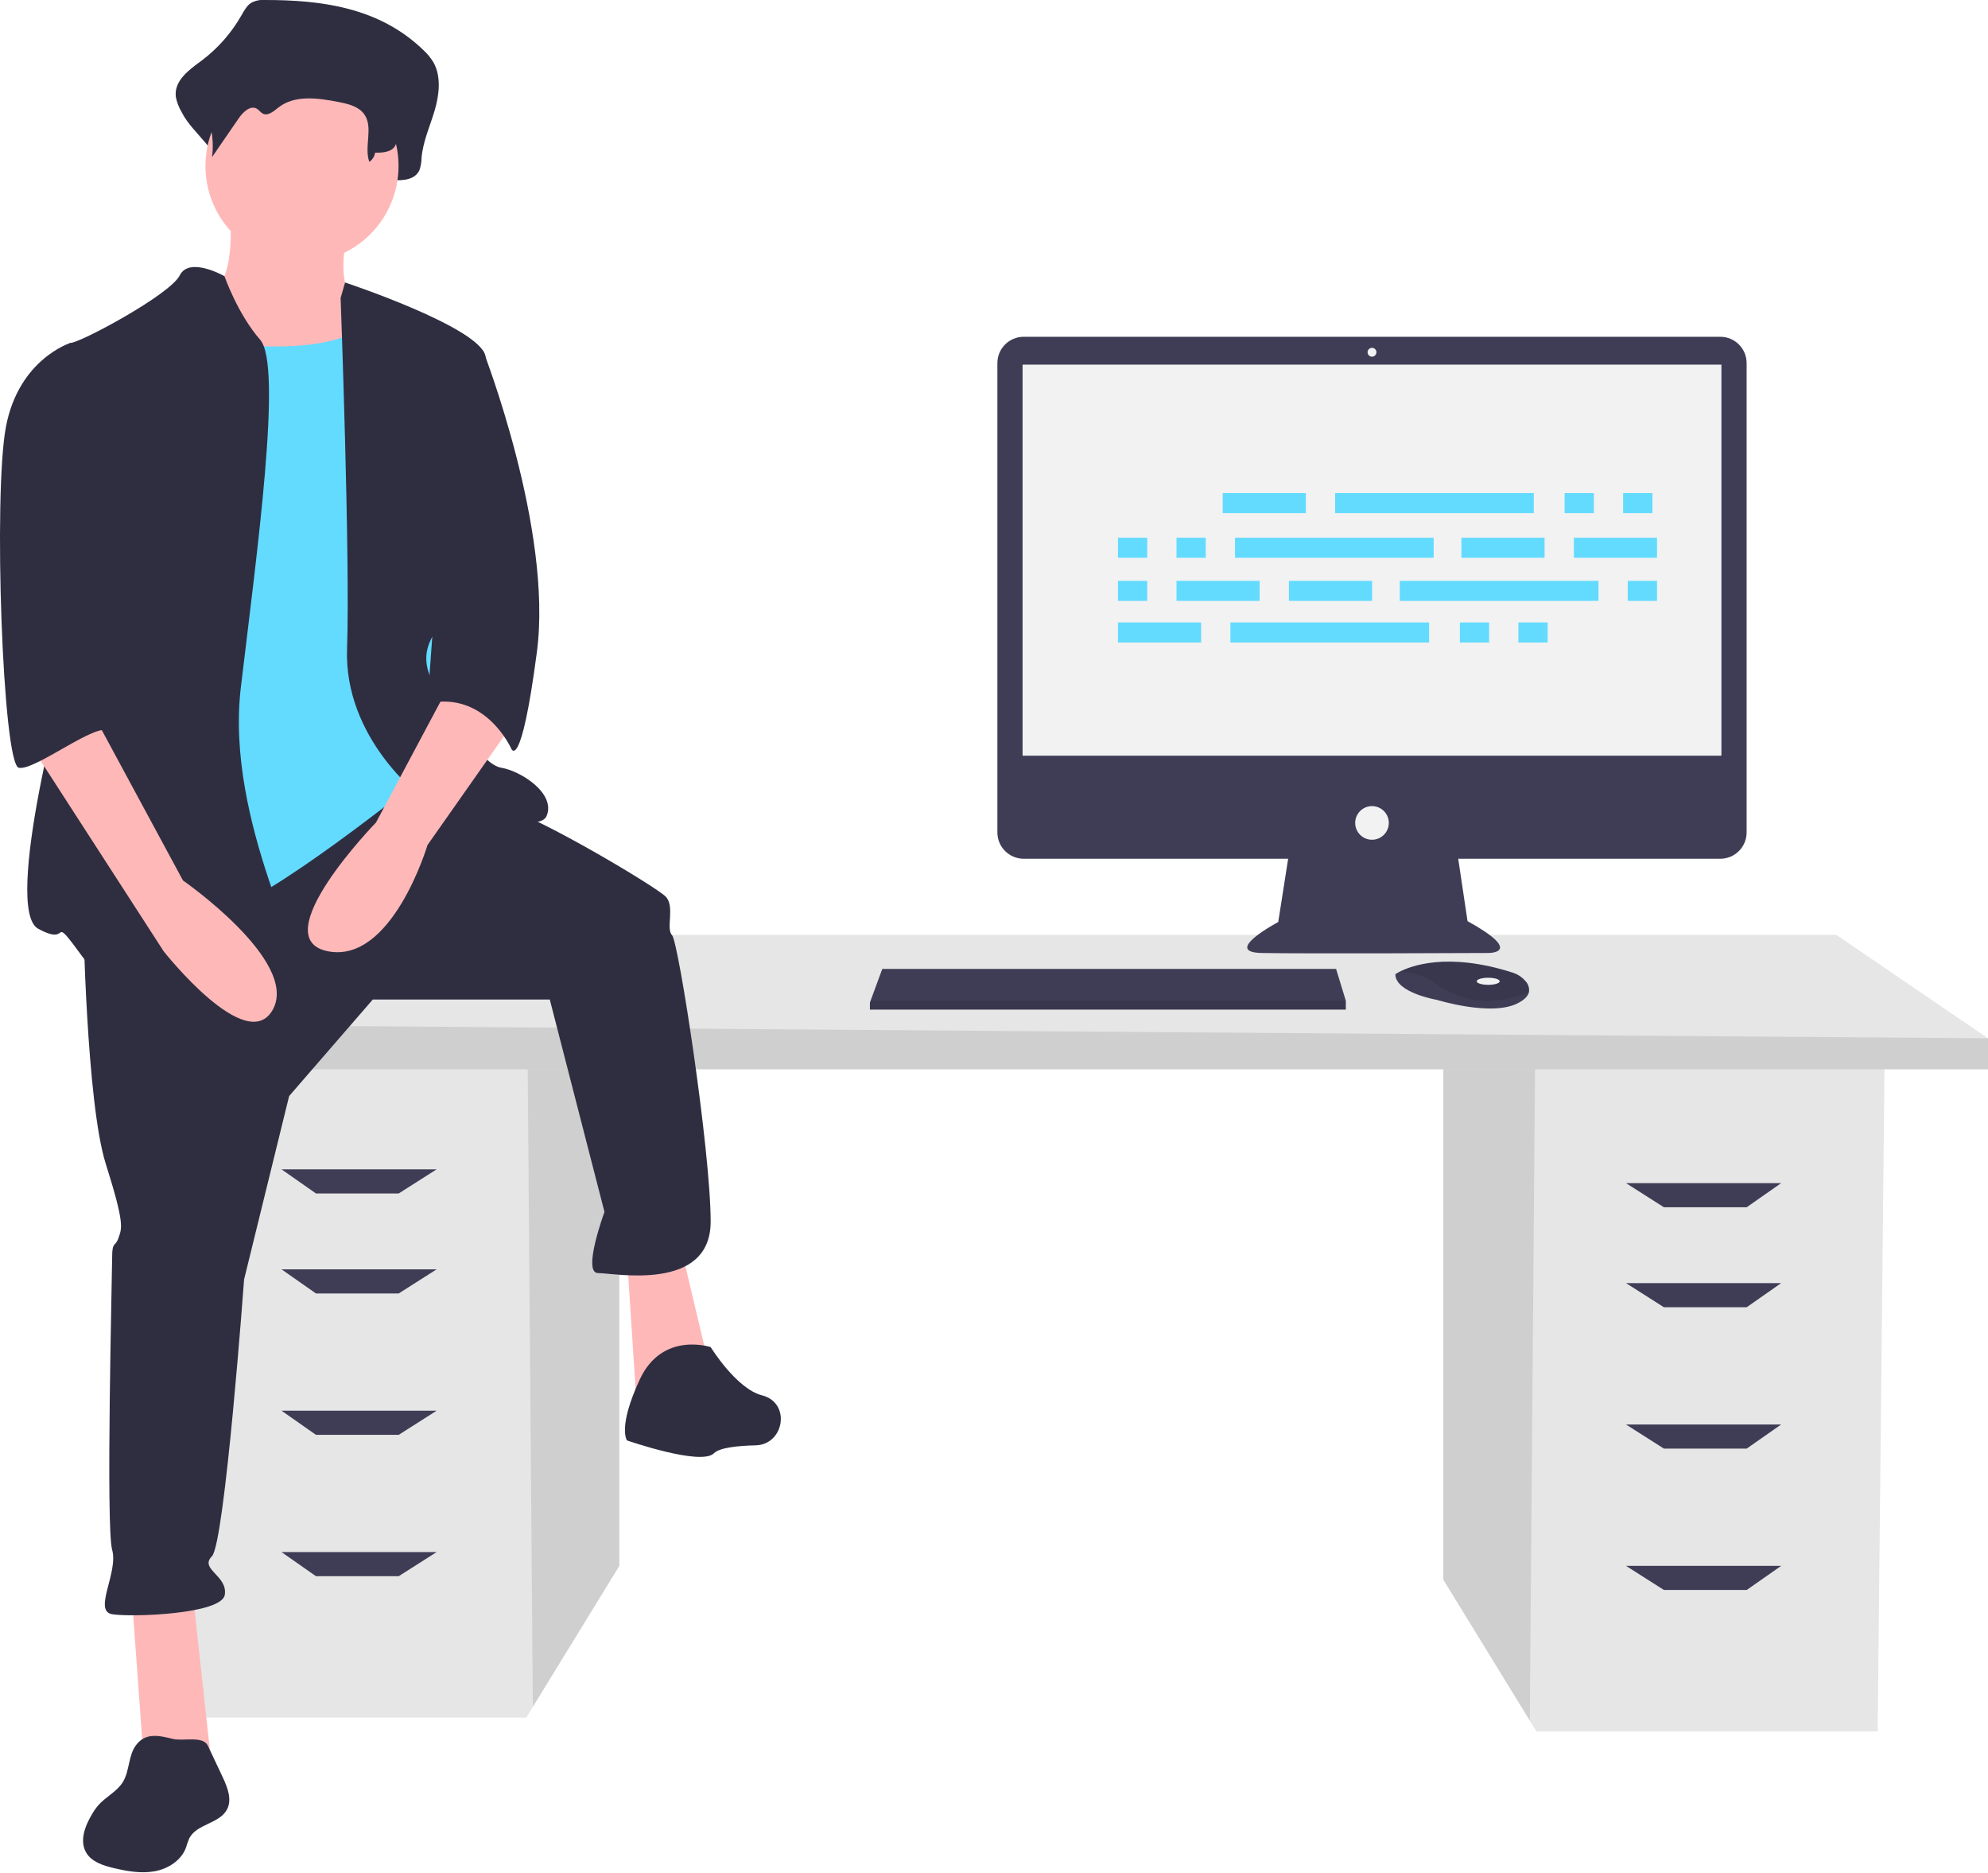
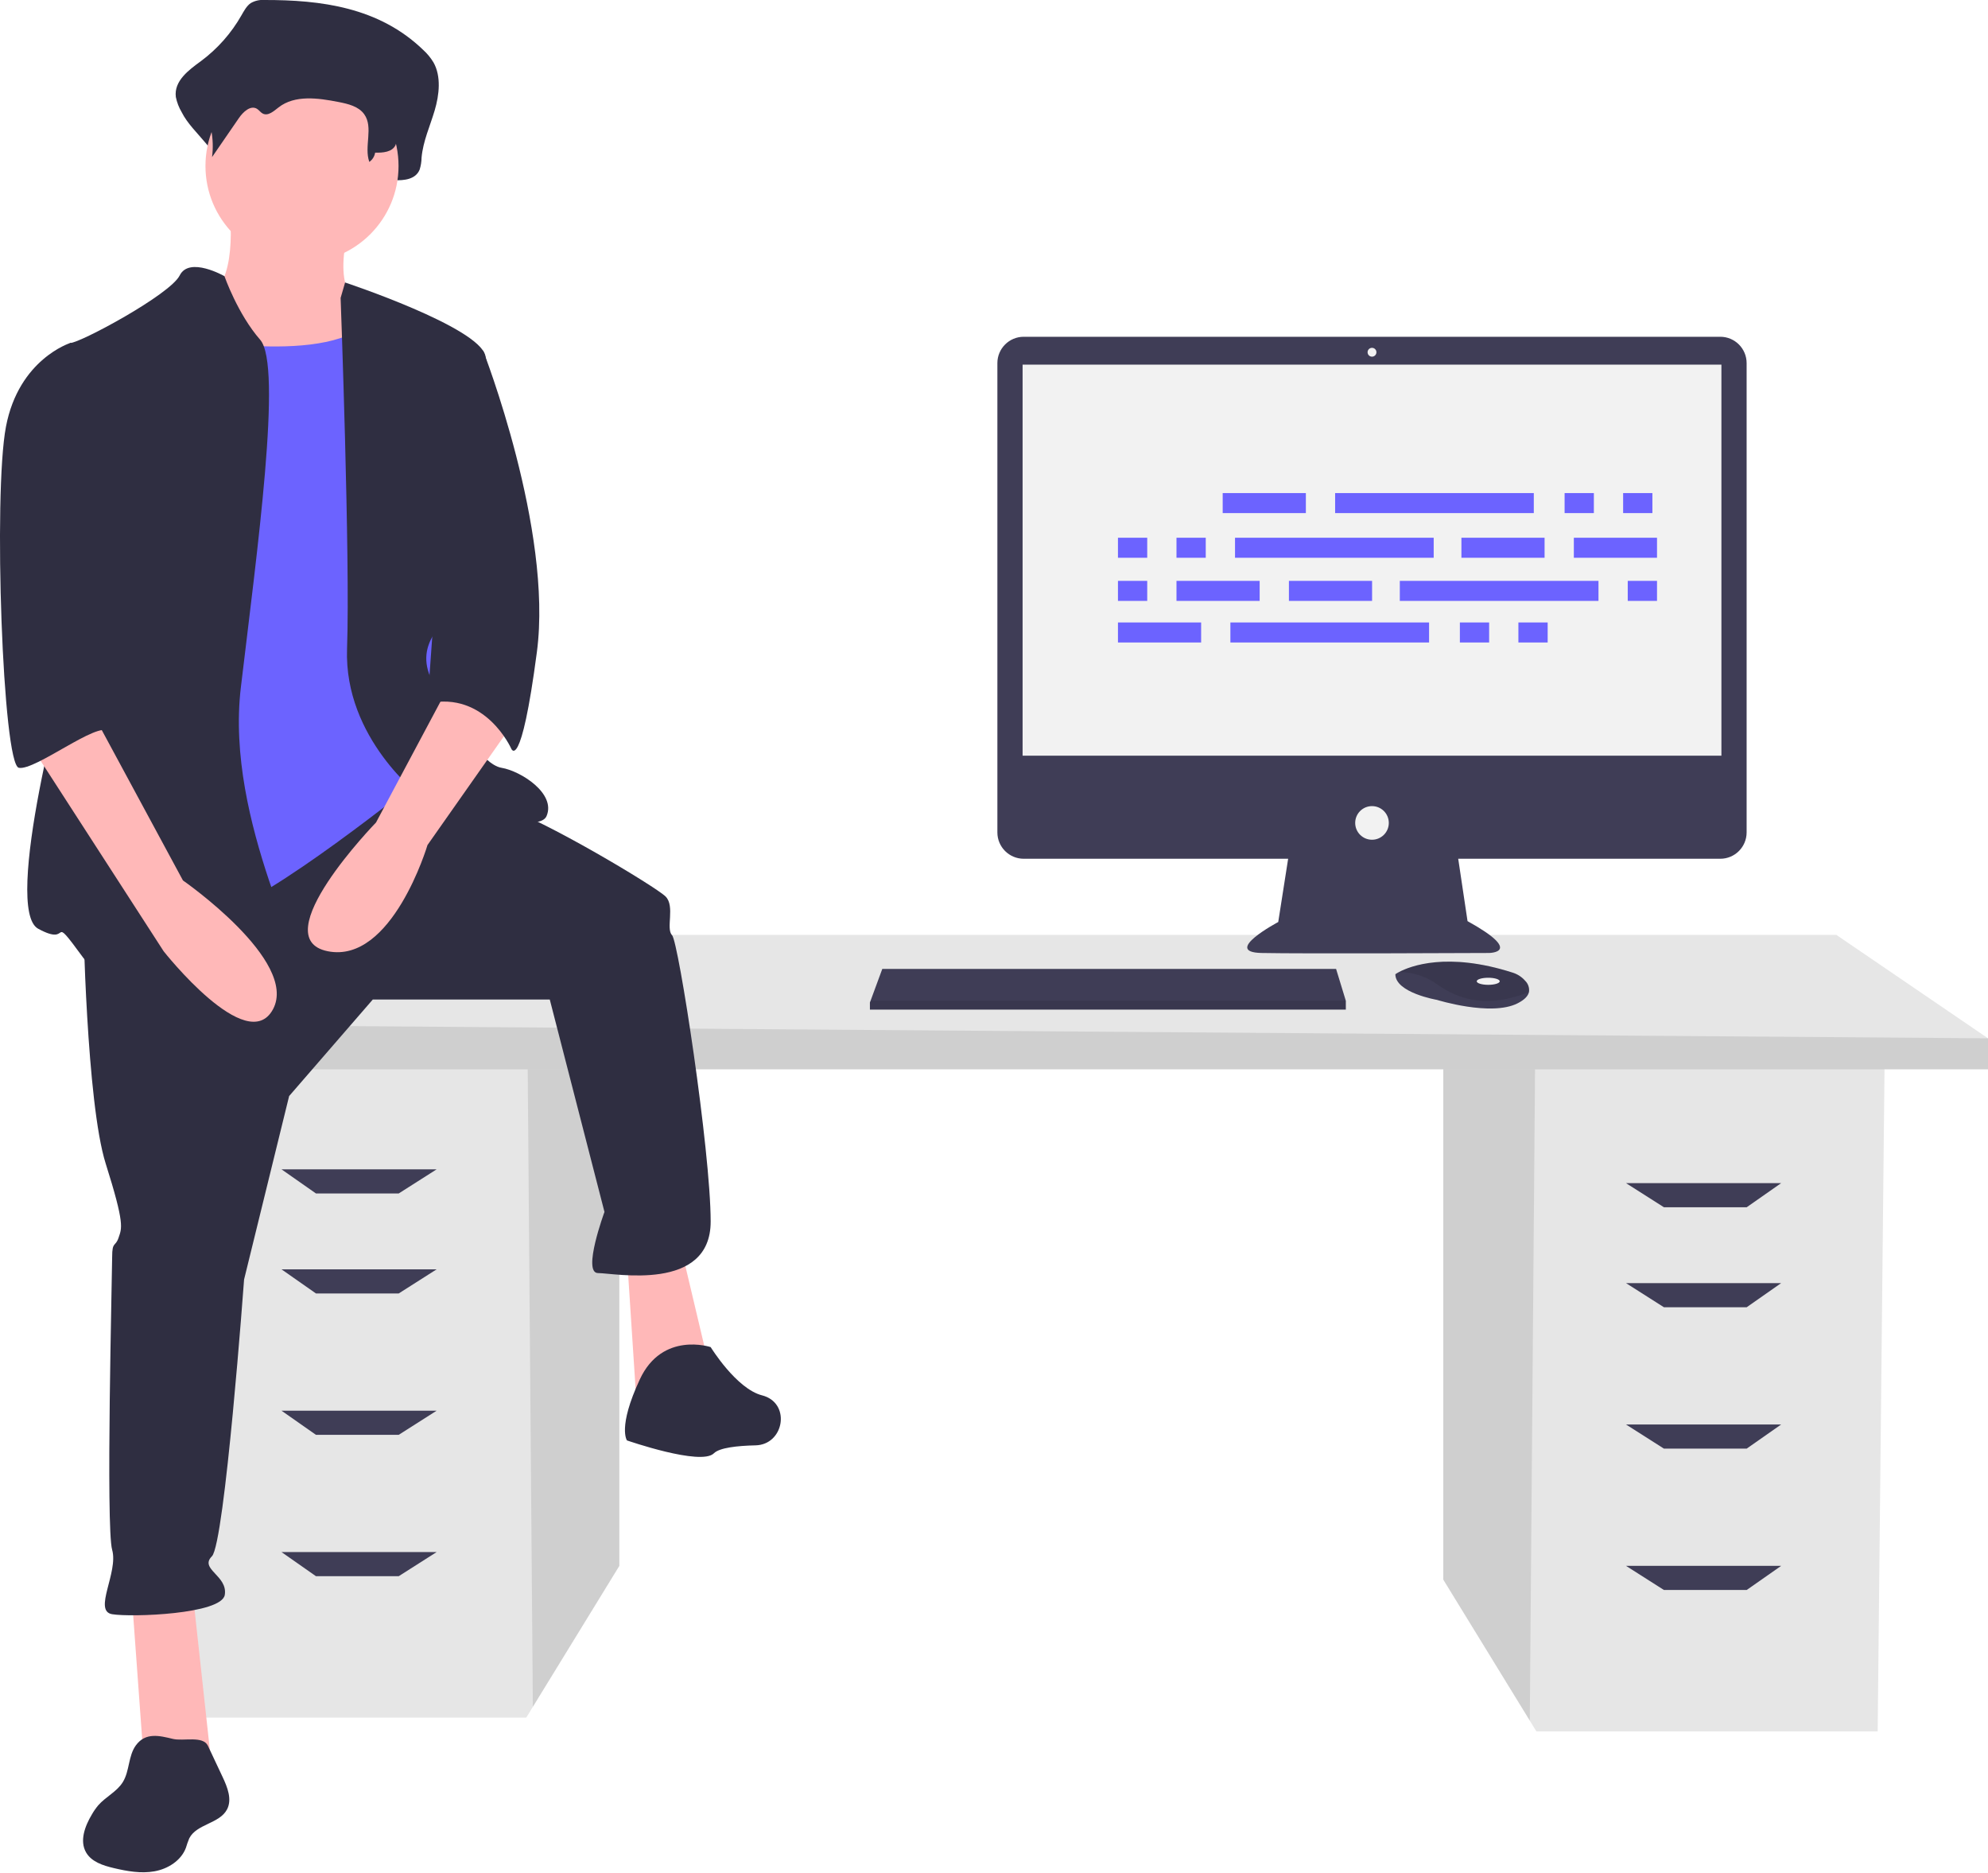
<svg xmlns="http://www.w3.org/2000/svg" data-name="Layer 1" width="711.188" height="669.683" viewBox="0 0 711.188 669.683">
  <polygon points="516.326 380.018 516.326 565.013 547.27 615.443 549.625 619.279 671.722 619.279 674.189 380.018 516.326 380.018" fill="#e6e6e6" />
  <polygon points="516.326 380.018 516.326 565.013 547.27 615.443 549.169 380.018 516.326 380.018" opacity="0.1" />
  <polygon points="221.566 375.084 221.566 560.08 190.622 610.51 188.267 614.345 66.17 614.345 63.703 375.084 221.566 375.084" fill="#e6e6e6" />
  <polygon points="221.566 375.084 221.566 560.08 190.622 610.51 188.723 375.084 221.566 375.084" opacity="0.1" />
  <polygon points="711.188 371.385 711.188 382.484 47.67 382.484 47.67 366.451 109.335 334.385 656.923 334.385 711.188 371.385" fill="#e6e6e6" />
  <polygon points="711.188 371.385 711.188 382.484 47.67 382.484 47.67 366.451 711.188 371.385" opacity="0.1" />
  <polygon points="142.635 426.883 113.035 426.883 100.702 418.25 156.201 418.25 142.635 426.883" fill="#3f3d56" />
  <polygon points="142.635 462.649 113.035 462.649 100.702 454.016 156.201 454.016 142.635 462.649" fill="#3f3d56" />
  <polygon points="142.635 513.215 113.035 513.215 100.702 504.581 156.201 504.581 142.635 513.215" fill="#3f3d56" />
  <polygon points="142.635 563.78 113.035 563.78 100.702 555.147 156.201 555.147 142.635 563.78" fill="#3f3d56" />
  <polygon points="595.257 431.816 624.857 431.816 637.19 423.183 581.691 423.183 595.257 431.816" fill="#3f3d56" />
  <polygon points="595.257 467.582 624.857 467.582 637.19 458.949 581.691 458.949 595.257 467.582" fill="#3f3d56" />
  <polygon points="595.257 518.148 624.857 518.148 637.19 509.515 581.691 509.515 595.257 518.148" fill="#3f3d56" />
  <polygon points="595.257 568.713 624.857 568.713 637.19 560.08 581.691 560.08 595.257 568.713" fill="#3f3d56" />
  <path d="M859.82,235.615H610.634a9.423,9.423,0,0,0-9.424,9.424V412.897a9.423,9.423,0,0,0,9.424,9.424h94.593l-3.544,22.626s-20.253,10.759-6.013,11.076,81.328,0,81.328,0,12.974,0-7.595-11.392l-3.334-22.31h93.75a9.423,9.423,0,0,0,9.424-9.424V245.039A9.423,9.423,0,0,0,859.82,235.615Z" transform="translate(-244.406 -115.1587)" fill="#3f3d56" />
  <rect x="365.823" y="130.424" width="249.996" height="139.871" fill="#f2f2f2" />
  <circle cx="490.821" cy="125.994" r="1.582" fill="#f2f2f2" />
  <circle cx="490.821" cy="294.346" r="6.013" fill="#f2f2f2" />
  <polygon points="481.452 357.952 481.452 361.117 311.202 361.117 311.202 358.585 311.436 357.952 315.632 346.56 477.971 346.56 481.452 357.952" fill="#3f3d56" />
  <path d="M791.376,470.013c-.31,1.326-1.481,2.725-4.127,4.047-9.493,4.747-28.797-1.266-28.797-1.266s-14.873-2.532-14.873-9.177a11.866,11.866,0,0,1,1.304-.775c3.991-2.112,17.225-7.322,40.691.221a9.786,9.786,0,0,1,4.46,2.923A4.667,4.667,0,0,1,791.376,470.013Z" transform="translate(-244.406 -115.1587)" fill="#3f3d56" />
  <path d="M791.376,470.013c-11.62,4.452-21.977,4.785-32.607-2.598a23.343,23.343,0,0,0-13.886-4.573c3.991-2.112,17.225-7.322,40.691.221a9.786,9.786,0,0,1,4.46,2.923A4.667,4.667,0,0,1,791.376,470.013Z" transform="translate(-244.406 -115.1587)" opacity="0.1" />
  <ellipse cx="532.4" cy="350.99" rx="4.114" ry="1.266" fill="#f2f2f2" />
  <polygon points="481.452 357.952 481.452 361.117 311.202 361.117 311.202 358.585 311.436 357.952 481.452 357.952" opacity="0.1" />
  <path d="M339.068,115.159a8.554,8.554,0,0,0-4.961,1.108c-1.476,1.011-2.406,2.782-3.356,4.429a52.986,52.986,0,0,1-14.434,16.305c-4.289,3.142-9.742,7.06-9.008,12.853a17.372,17.372,0,0,0,2.091,5.426c3.957,7.987,14.754,14.159,13.692,23.273,3.931-6.581-1.327-9.835,2.604-16.416,1.872-3.134,5.124-6.672,7.951-4.704.946.659,1.568,1.841,2.553,2.419,2.351,1.38,4.853-1.258,6.934-3.126,7.177-6.443,17.383-4.755,26.314-2.747,4.216.948,8.847,2.191,11.34,6.221,3.277,5.298-3.113,11.02-4.728,17.01a3.264,3.264,0,0,0,3.503,4.062c2.68-.264,5.854-.481,6.013-1.657,3.372.12,7.503-.262,8.947-3.772a14.762,14.762,0,0,0,.693-4.293c.53-5.897,3.033-11.277,4.691-16.89s2.379-12.191-.419-17.167a19.864,19.864,0,0,0-3.666-4.456C379.94,117.67,359.063,115.136,339.068,115.159Z" transform="translate(-244.406 -115.1587)" fill="#2f2e41" />
  <path d="M326.544,190.064s3.453,28.778-9.209,31.081,11.511,41.441,11.511,41.441l57.557,6.907-13.814-46.045s-9.209-3.453-3.453-26.476S326.544,190.064,326.544,190.064Z" transform="translate(-244.406 -115.1587)" fill="#ffb8b8" />
  <polygon points="47.028 569.318 51.633 632.631 75.806 632.631 68.9 569.318 47.028 569.318" fill="#ffb8b8" />
  <polygon points="224.303 449.6 227.756 502.552 254.233 491.041 243.872 447.298 224.303 449.6" fill="#ffb8b8" />
  <path d="M274.167,442.738s1.151,66.766,8.058,88.637,5.756,23.023,4.605,26.476-2.302,1.151-2.302,6.907-2.302,96.695,0,104.753-6.907,21.872,0,23.023,39.139,0,40.29-6.907-9.209-9.209-4.605-13.814,11.511-98.998,11.511-98.998l16.116-65.615,29.93-34.534H441.082l19.569,75.975s-8.058,21.872-2.302,21.872,40.29,6.907,40.29-18.418S487.127,451.947,484.825,449.645s1.151-10.36-2.302-13.814-43.743-27.627-58.708-32.232S387.857,393.515,387.857,393.515Z" transform="translate(-244.406 -115.1587)" fill="#2f2e41" />
  <path d="M498.639,596.991s-17.267-5.756-25.325,11.511-4.605,21.872-4.605,21.872,26.476,9.209,31.081,4.605c2.003-2.003,8.365-2.699,14.913-2.846,9.973-.224,12.626-14.333,3.207-17.619q-.421-.147-.853-.255C507.848,611.955,498.639,596.991,498.639,596.991Z" transform="translate(-244.406 -115.1587)" fill="#2f2e41" />
  <circle cx="108.038" cy="59.365" r="34.534" fill="#ffb8b8" />
-   <path d="M307.55,235.534s56.406,11.511,70.219-6.907,19.569,51.801,19.569,51.801l6.907,73.673-10.36,40.29s-54.103,43.743-71.37,47.197-43.743,5.756-43.743,5.756,8.058-127.776,8.058-130.078S307.55,235.534,307.55,235.534Z" transform="translate(-244.406 -115.1587)" fill="#63dbff" />
+   <path d="M307.55,235.534s56.406,11.511,70.219-6.907,19.569,51.801,19.569,51.801l6.907,73.673-10.36,40.29s-54.103,43.743-71.37,47.197-43.743,5.756-43.743,5.756,8.058-127.776,8.058-130.078S307.55,235.534,307.55,235.534Z" transform="translate(-244.406 -115.1587)" fill="#6c63ff" />
  <path d="M324.704,213.945s-12.55-7.189-16.003-.282S273.016,237.836,269.562,237.836s6.907,95.544,2.302,107.056S245.389,440.436,258.051,447.343s3.453-6.907,16.116,10.36,74.824,17.267,78.277,10.36-27.627-58.708-21.872-107.056,14.965-115.114,6.907-124.323S324.704,213.945,324.704,213.945Z" transform="translate(-244.406 -115.1587)" fill="#2f2e41" />
  <path d="M366.258,221.72l1.603-5.518s47.895,15.878,50.198,26.238,1.151,82.882-6.907,88.637-19.569,14.965-11.511,28.778,17.267,28.778,24.174,29.93,19.569,9.209,16.116,17.267-44.894-6.907-44.894-6.907-27.627-20.72-26.476-52.952S366.258,221.72,366.258,221.72Z" transform="translate(-244.406 -115.1587)" fill="#2f2e41" />
  <path d="M406.548,357.554l-27.627,51.801s-40.29,41.441-17.267,46.045,35.685-37.987,35.685-37.987l29.93-42.592Z" transform="translate(-244.406 -115.1587)" fill="#ffb8b8" />
  <path d="M340.75,124.195a7.838,7.838,0,0,0-4.039.783,9.413,9.413,0,0,0-2.732,3.131,39.773,39.773,0,0,1-11.75,11.524c-3.491,2.221-7.93,4.99-7.333,9.084a11.359,11.359,0,0,0,1.702,3.835,30.163,30.163,0,0,1,3.665,18.801l9.6-13.954c1.524-2.215,4.171-4.715,6.472-3.324.77.466,1.276,1.301,2.078,1.71,1.914.975,3.95-.889,5.644-2.21,5.842-4.554,14.15-3.361,21.421-1.942,3.432.67,7.202,1.549,9.231,4.397,3.372,4.733-.149,11.572,1.819,17.04a5.023,5.023,0,0,0,2.079-3.317c2.745.085,6.107-.185,7.283-2.666a9.188,9.188,0,0,0,.564-3.034c.432-4.168,2.469-7.971,3.819-11.938s1.937-8.616-.341-12.133a14.681,14.681,0,0,0-2.984-3.149C374.022,125.97,357.027,124.178,340.75,124.195Z" transform="translate(-244.406 -115.1587)" fill="#2f2e41" />
  <path d="M406.548,237.836l10.725,2.847s24.96,63.919,19.204,107.662-9.209,34.534-9.209,34.534-9.209-20.72-29.93-16.116Z" transform="translate(-244.406 -115.1587)" fill="#2f2e41" />
  <path d="M293.029,739.422c-2.776,3.772-2.219,9.165-4.678,13.151-2.131,3.455-6.148,5.267-8.814,8.329a22.326,22.326,0,0,0-2.266,3.26c-2.473,4.143-4.483,9.452-2.048,13.616,1.959,3.35,6.078,4.66,9.855,5.552,4.774,1.128,9.734,2.031,14.564,1.169s9.549-3.819,11.271-8.412a32.5,32.5,0,0,1,1.205-3.401c2.617-5.153,10.827-5.209,13.506-10.33,1.875-3.584.151-7.916-1.571-11.576l-5.261-11.177c-1.746-3.709-8.824-1.576-12.513-2.465C301.465,735.978,296.491,734.701,293.029,739.422Z" transform="translate(-244.406 -115.1587)" fill="#2f2e41" />
  <path d="M254.598,380.577l48.348,74.824s29.93,37.987,39.139,20.72-32.232-46.045-32.232-46.045L278.772,372.519Z" transform="translate(-244.406 -115.1587)" fill="#ffb8b8" />
  <path d="M278.772,240.138,269.562,237.836s-18.418,5.756-23.023,29.93-1.151,120.869,4.605,122.02,28.427-16.837,32.056-13.023-7.882-15.756-4.429-26.116S278.772,240.138,278.772,240.138Z" transform="translate(-244.406 -115.1587)" fill="#2f2e41" />
  <g id="f3c2397c-d780-4cc6-97d8-1503d8277a2c" data-name="Group 13">
-     <rect id="ad41612f-86f7-46b2-a964-3a5da7bcf3cf" data-name="Rectangle 55" x="437.407" y="176.363" width="29.752" height="7.163" fill="#63dbff" />
-     <rect id="b9a0b375-cc2a-4c59-8850-661af54e4f62" data-name="Rectangle 56" x="559.722" y="176.363" width="10.468" height="7.163" fill="#63dbff" />
-     <rect id="e174c2ab-9bc5-41ec-b37c-b06fbf8a9878" data-name="Rectangle 57" x="580.659" y="176.363" width="10.468" height="7.163" fill="#63dbff" />
-     <rect id="ba2479ac-4c7d-43b4-a028-73b1e20e4002" data-name="Rectangle 58" x="477.628" y="176.363" width="71.075" height="7.163" fill="#63dbff" />
-     <rect id="ac60ef86-00f2-480b-8171-28b6fdfc1958" data-name="Rectangle 59" x="399.941" y="222.644" width="29.752" height="7.163" fill="#63dbff" />
-     <rect id="b3d8298d-cd65-487a-8b19-4cee946356e7" data-name="Rectangle 60" x="522.256" y="222.644" width="10.468" height="7.163" fill="#63dbff" />
-     <rect id="ed27f15f-f0c4-4569-8330-a6688f8e356c" data-name="Rectangle 61" x="543.193" y="222.644" width="10.468" height="7.163" fill="#63dbff" />
-     <rect id="f685c005-adaf-4d60-acda-005b037d82a6" data-name="Rectangle 62" x="440.162" y="222.644" width="71.075" height="7.163" fill="#63dbff" />
-     <rect id="eca7c7fc-83f8-48ca-a588-6606db47af3f" data-name="Rectangle 63" x="522.807" y="192.341" width="29.752" height="7.163" fill="#63dbff" />
-     <rect id="a71b5b2f-f8b9-481d-a301-5e3357e5fe42" data-name="Rectangle 64" x="563.028" y="192.341" width="29.752" height="7.163" fill="#63dbff" />
-     <rect id="abb3a25a-f854-41fc-8391-e6ad9fbe2417" data-name="Rectangle 66" x="399.941" y="192.341" width="10.468" height="7.163" fill="#63dbff" />
-     <rect id="add2b425-b775-4eb5-9c25-8c4c14f957c9" data-name="Rectangle 67" x="420.878" y="192.341" width="10.468" height="7.163" fill="#63dbff" />
-     <rect id="b7159612-3b84-4b0b-a885-612eaab04c06" data-name="Rectangle 68" x="441.815" y="192.341" width="71.075" height="7.163" fill="#63dbff" />
-     <rect id="edfc7301-4de5-47dc-80e2-1ae2da982d6d" data-name="Rectangle 69" x="461.099" y="207.768" width="29.752" height="7.163" fill="#63dbff" />
-     <rect id="e1009f91-6275-4375-80fa-0d778e331fdc" data-name="Rectangle 70" x="420.878" y="207.768" width="29.752" height="7.163" fill="#63dbff" />
-     <rect id="a060fb9f-1f1a-4862-9a69-16dd49199e18" data-name="Rectangle 71" x="399.941" y="207.768" width="10.468" height="7.163" fill="#63dbff" />
-     <rect id="b6754d5f-104f-449c-b9a9-cf9ac82bf5fe" data-name="Rectangle 73" x="582.312" y="207.768" width="10.468" height="7.163" fill="#63dbff" />
-     <rect id="e6ed1ccd-2cfd-450f-a339-07df3a1ee6bb" data-name="Rectangle 74" x="500.768" y="207.768" width="71.075" height="7.163" fill="#63dbff" />
+     <rect id="ad41612f-86f7-46b2-a964-3a5da7bcf3cf" data-name="Rectangle 55" x="437.407" y="176.363" width="29.752" height="7.163" fill="#6c63ff" />
+     <rect id="b9a0b375-cc2a-4c59-8850-661af54e4f62" data-name="Rectangle 56" x="559.722" y="176.363" width="10.468" height="7.163" fill="#6c63ff" />
+     <rect id="e174c2ab-9bc5-41ec-b37c-b06fbf8a9878" data-name="Rectangle 57" x="580.659" y="176.363" width="10.468" height="7.163" fill="#6c63ff" />
+     <rect id="ba2479ac-4c7d-43b4-a028-73b1e20e4002" data-name="Rectangle 58" x="477.628" y="176.363" width="71.075" height="7.163" fill="#6c63ff" />
+     <rect id="ac60ef86-00f2-480b-8171-28b6fdfc1958" data-name="Rectangle 59" x="399.941" y="222.644" width="29.752" height="7.163" fill="#6c63ff" />
+     <rect id="b3d8298d-cd65-487a-8b19-4cee946356e7" data-name="Rectangle 60" x="522.256" y="222.644" width="10.468" height="7.163" fill="#6c63ff" />
+     <rect id="ed27f15f-f0c4-4569-8330-a6688f8e356c" data-name="Rectangle 61" x="543.193" y="222.644" width="10.468" height="7.163" fill="#6c63ff" />
+     <rect id="f685c005-adaf-4d60-acda-005b037d82a6" data-name="Rectangle 62" x="440.162" y="222.644" width="71.075" height="7.163" fill="#6c63ff" />
+     <rect id="eca7c7fc-83f8-48ca-a588-6606db47af3f" data-name="Rectangle 63" x="522.807" y="192.341" width="29.752" height="7.163" fill="#6c63ff" />
+     <rect id="a71b5b2f-f8b9-481d-a301-5e3357e5fe42" data-name="Rectangle 64" x="563.028" y="192.341" width="29.752" height="7.163" fill="#6c63ff" />
+     <rect id="abb3a25a-f854-41fc-8391-e6ad9fbe2417" data-name="Rectangle 66" x="399.941" y="192.341" width="10.468" height="7.163" fill="#6c63ff" />
+     <rect id="add2b425-b775-4eb5-9c25-8c4c14f957c9" data-name="Rectangle 67" x="420.878" y="192.341" width="10.468" height="7.163" fill="#6c63ff" />
+     <rect id="b7159612-3b84-4b0b-a885-612eaab04c06" data-name="Rectangle 68" x="441.815" y="192.341" width="71.075" height="7.163" fill="#6c63ff" />
+     <rect id="edfc7301-4de5-47dc-80e2-1ae2da982d6d" data-name="Rectangle 69" x="461.099" y="207.768" width="29.752" height="7.163" fill="#6c63ff" />
+     <rect id="e1009f91-6275-4375-80fa-0d778e331fdc" data-name="Rectangle 70" x="420.878" y="207.768" width="29.752" height="7.163" fill="#6c63ff" />
+     <rect id="a060fb9f-1f1a-4862-9a69-16dd49199e18" data-name="Rectangle 71" x="399.941" y="207.768" width="10.468" height="7.163" fill="#6c63ff" />
+     <rect id="b6754d5f-104f-449c-b9a9-cf9ac82bf5fe" data-name="Rectangle 73" x="582.312" y="207.768" width="10.468" height="7.163" fill="#6c63ff" />
+     <rect id="e6ed1ccd-2cfd-450f-a339-07df3a1ee6bb" data-name="Rectangle 74" x="500.768" y="207.768" width="71.075" height="7.163" fill="#6c63ff" />
  </g>
</svg>
